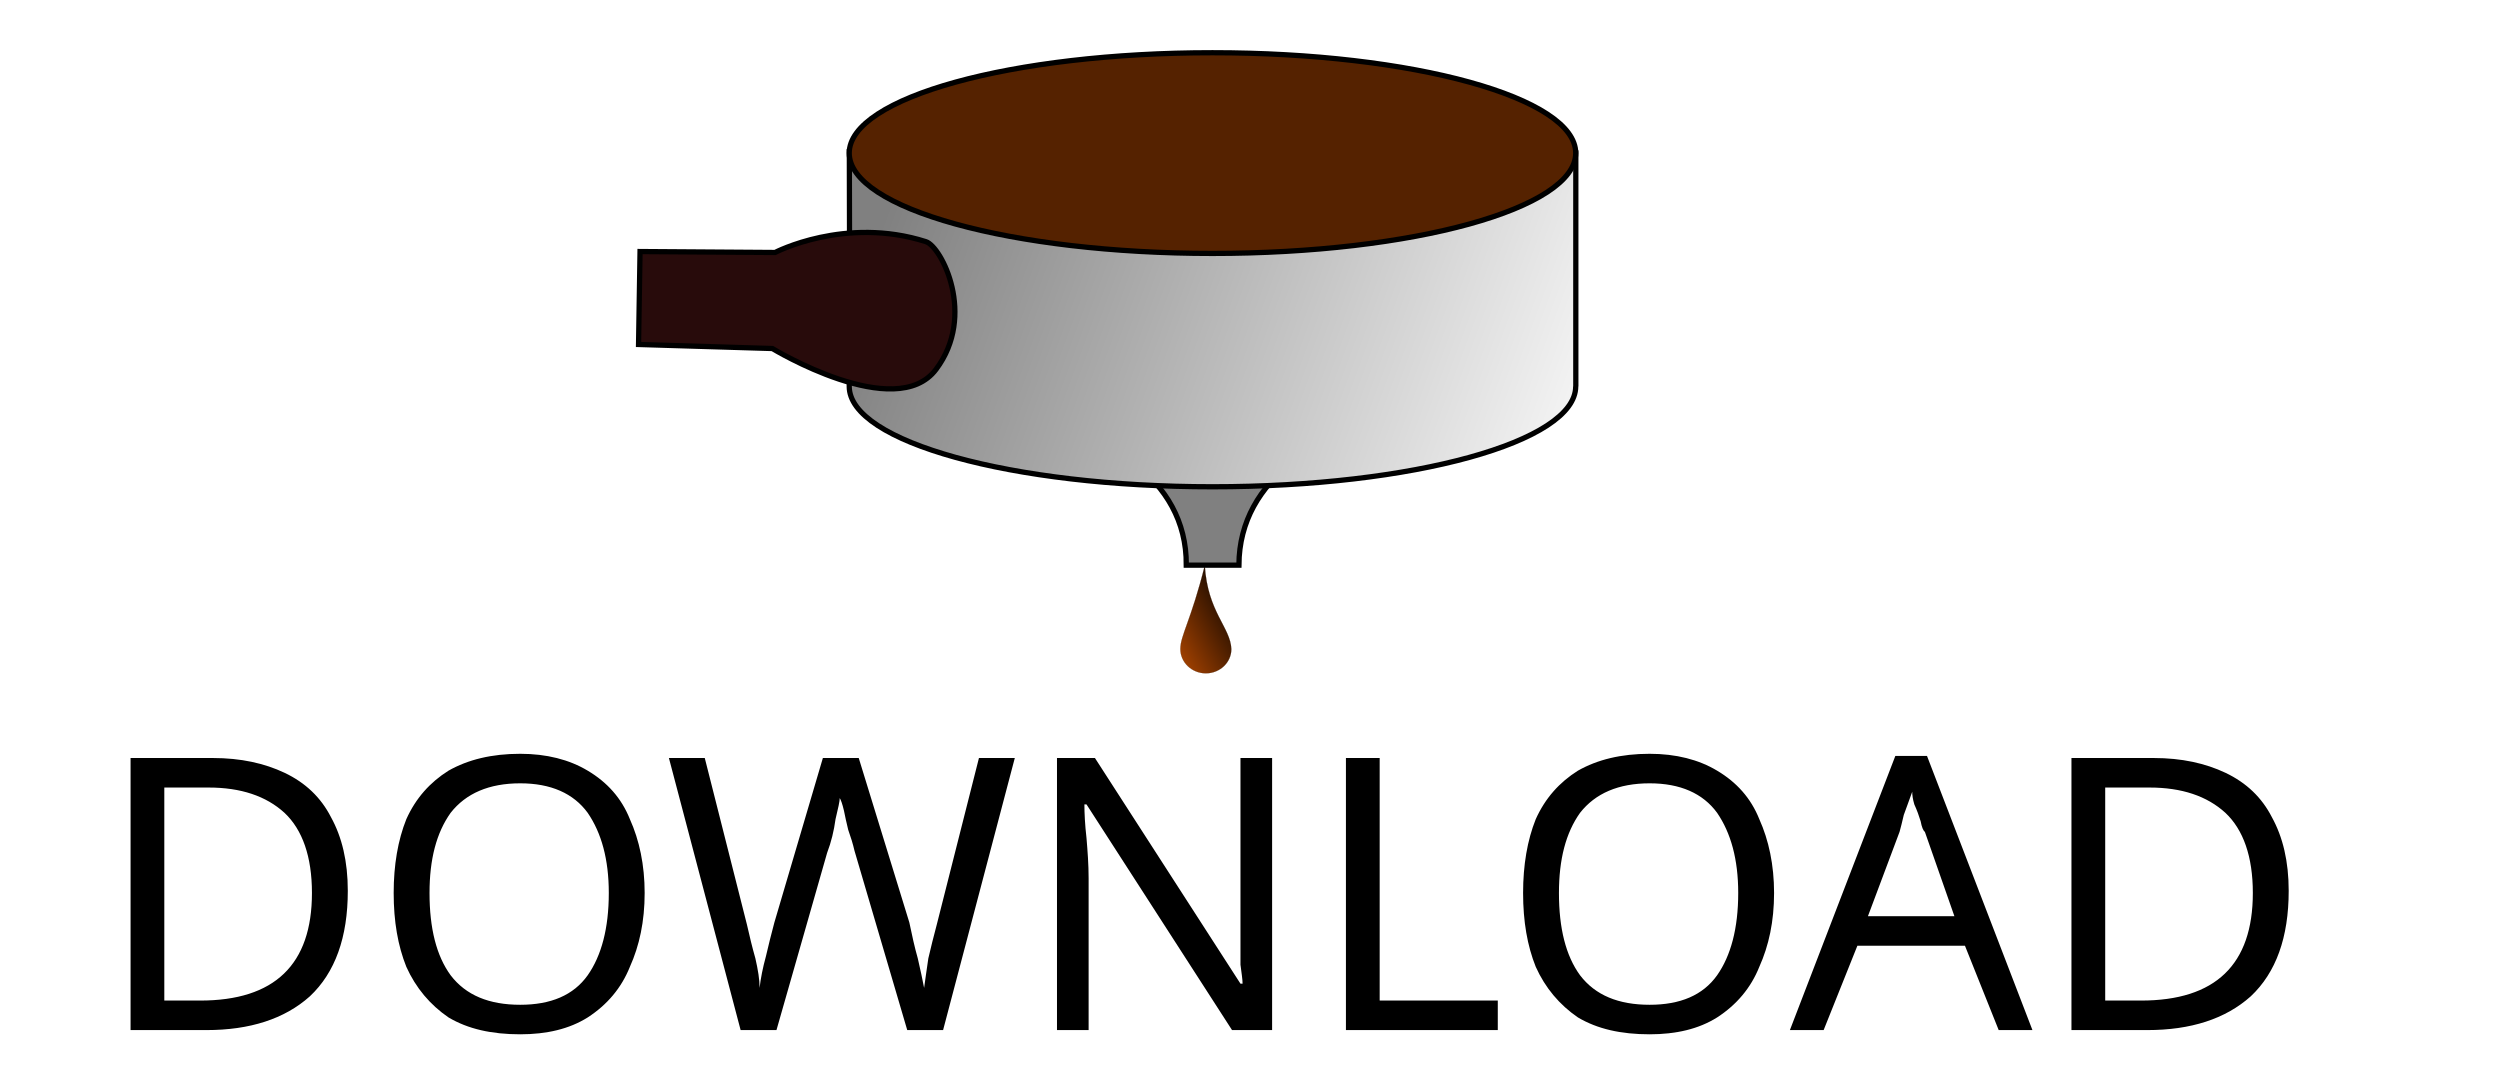
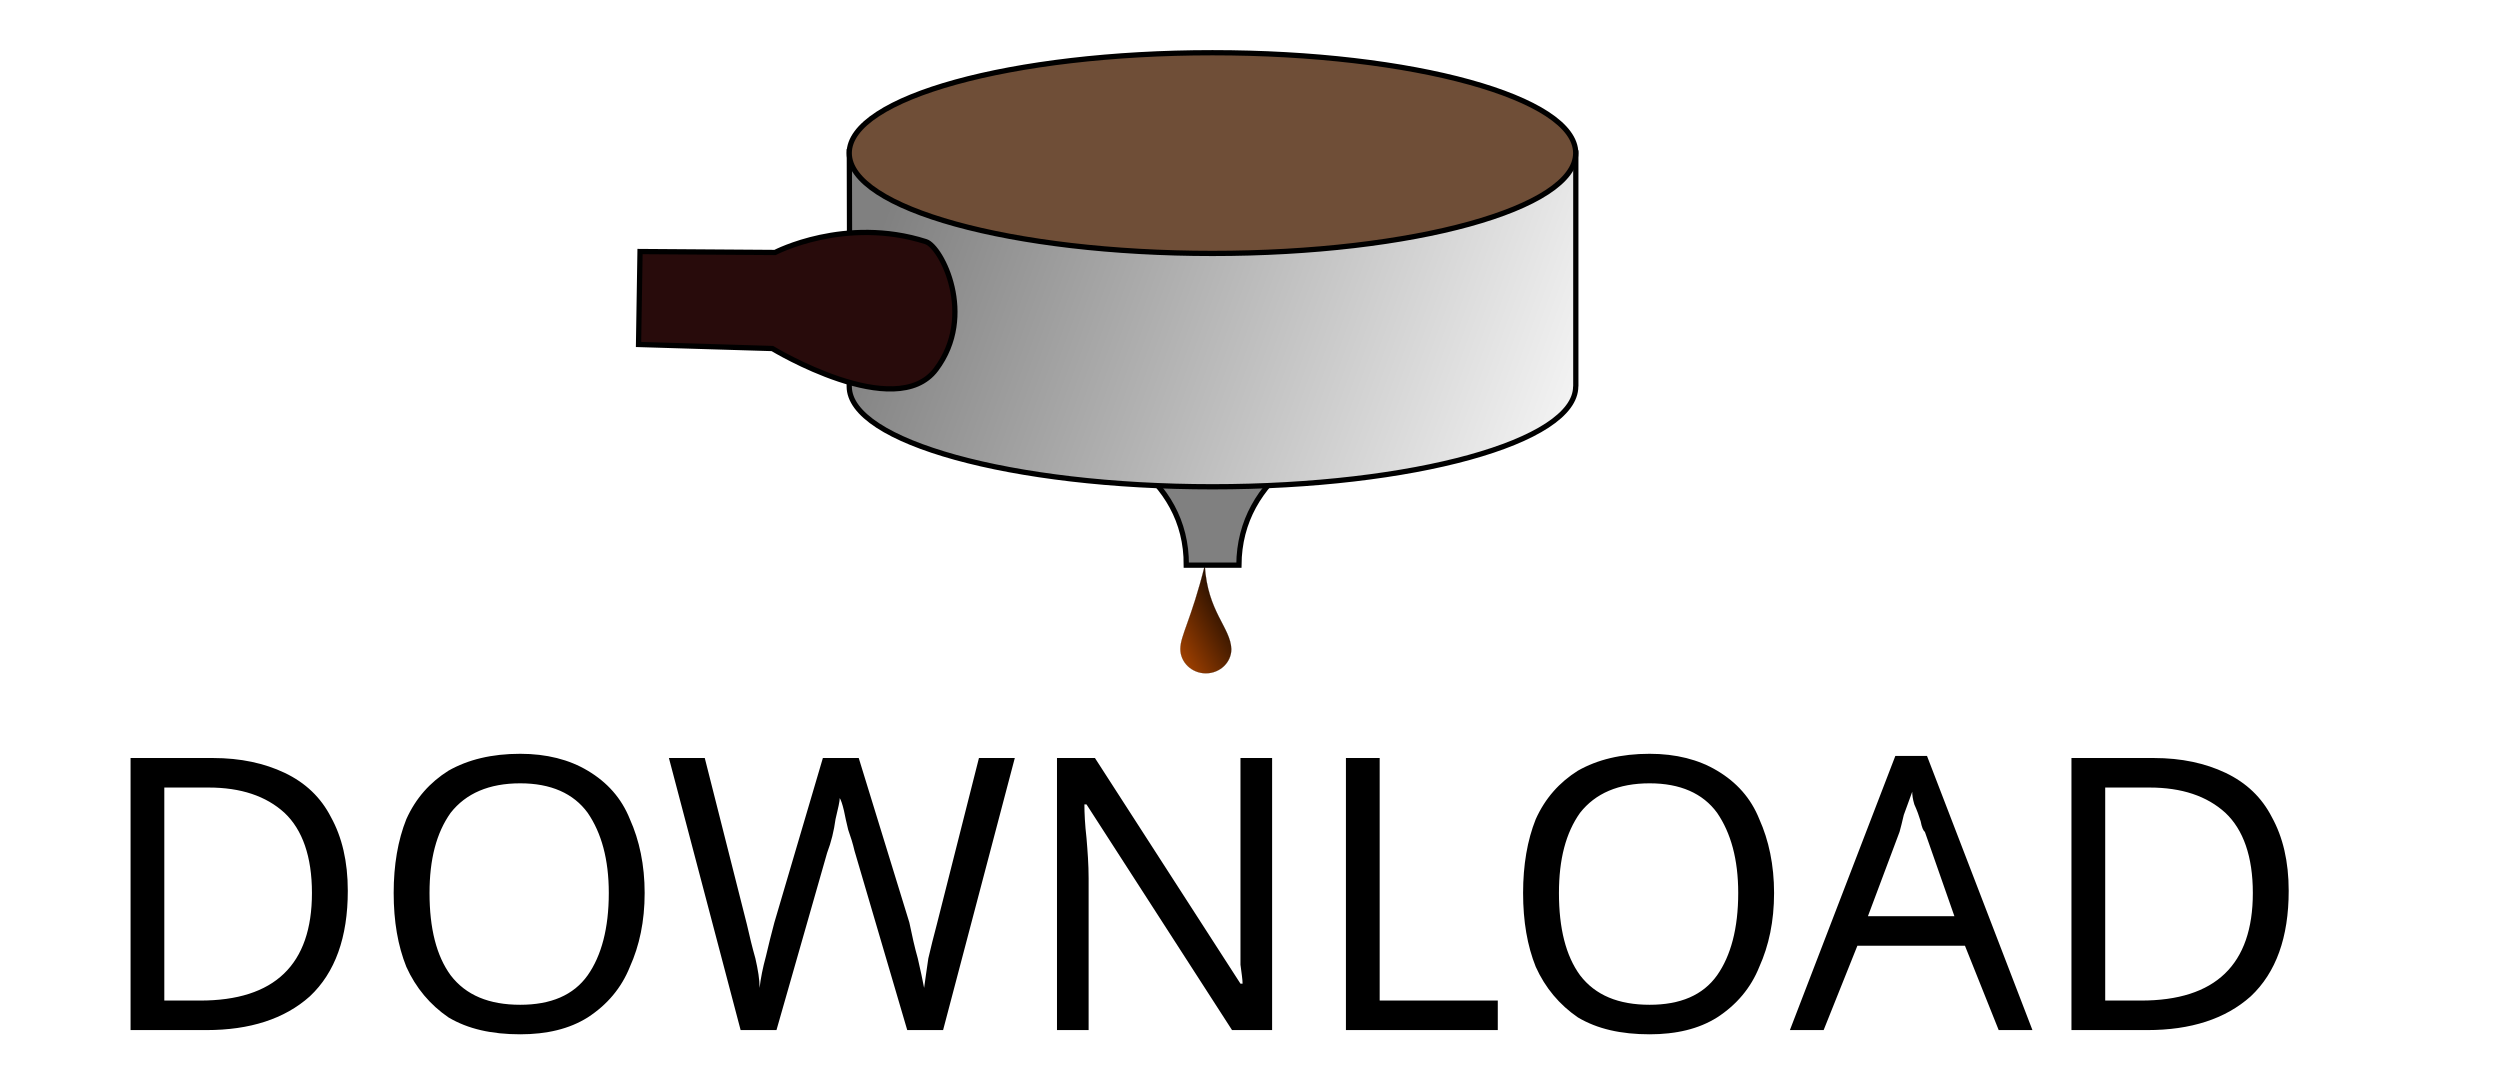
<svg xmlns="http://www.w3.org/2000/svg" xmlns:xlink="http://www.w3.org/1999/xlink" width="70" height="30" viewBox="0 0 18.521 7.937" version="1.1" id="svg8">
  <defs id="defs2">
    <linearGradient id="linearGradient5413">
      <stop id="stop5409" offset="0" style="stop-color:#d45500;stop-opacity:1" />
      <stop id="stop5411" offset="1" style="stop-color:#2b1100;stop-opacity:1" />
    </linearGradient>
    <linearGradient id="linearGradient5390">
      <stop style="stop-color:#808080;stop-opacity:1;" offset="0" id="stop5386" />
      <stop style="stop-color:#808080;stop-opacity:0;" offset="1" id="stop5388" />
    </linearGradient>
    <linearGradient id="linearGradient5175-6-2">
      <stop style="stop-color:#808080;stop-opacity:1;" offset="0" id="stop5171" />
      <stop style="stop-color:#fefefe;stop-opacity:1" offset="1" id="stop5173" />
    </linearGradient>
    <linearGradient xlink:href="#linearGradient5175-6-2" id="linearGradient5177" x1="77.905" y1="126.589" x2="114.772" y2="140.176" gradientUnits="userSpaceOnUse" gradientTransform="matrix(0.1468846,0,0,0.1468846,66.15006,136.0131)" />
    <linearGradient xlink:href="#linearGradient5390" id="linearGradient5392" x1="108.965" y1="147.212" x2="109.211" y2="147.467" gradientUnits="userSpaceOnUse" gradientTransform="matrix(0.1468846,0,0,0.1468846,66.15006,136.0131)" />
    <linearGradient xlink:href="#linearGradient5413" id="linearGradient5407" x1="93.771" y1="142.893" x2="97.836" y2="140.647" gradientUnits="userSpaceOnUse" gradientTransform="matrix(0.1468846,0,0,0.1468846,66.07604,136.1736)" />
  </defs>
  <g id="layer1" transform="translate(-74.19288,-154.4276)">
    <g id="g4958" transform="translate(-5.000003)">
      <g transform="matrix(0.9992667,0,0,0.9992667,7.928229,2.298835)" id="g7711">
        <path style="opacity:1;fill:url(#linearGradient5407);fill-opacity:1;fill-rule:evenodd;stroke:#2b1100;stroke-width:0.001" d="m 80.446,157.052 c 0,0.1 -0.085,0.18 -0.189,0.18 -0.104,0 -0.189,-0.081 -0.189,-0.18 0,-0.1 0.08,-0.215 0.181,-0.619 0.021,0.345 0.19,0.457 0.197,0.619 z" id="path3462" />
        <path style="fill:url(#linearGradient5392);fill-opacity:1;stroke:#000000;stroke-width:0.039px;stroke-linecap:butt;stroke-linejoin:miter;stroke-opacity:1" d="m 77.615,155.131 c 0,0 2.504,-0.017 2.497,1.299 h 0.39 c 0.007,-1.317 2.497,-1.325 2.497,-1.325" id="path5155" />
        <path style="opacity:1;fill:url(#linearGradient5177);fill-opacity:1;stroke:#000000;stroke-width:0.039;stroke-opacity:1" d="m 82.999,155.105 c 10e-7,0.411 -1.206,0.744 -2.693,0.744 -1.488,0 -2.693,-0.333 -2.693,-0.744 2e-6,-0.411 0.006,-5.9e-4 7.79e-4,-1.741 l 5.386,0.01 c 0,1.731 -2e-6,1.32 0,1.731" id="path5125-6" />
-         <path style="fill:#552200;fill-opacity:1;stroke:#000000;stroke-width:0.039;stroke-opacity:1" d="m 82.999,153.375 c 10e-7,0.411 -1.206,0.744 -2.693,0.744 -1.488,0 -2.693,-0.333 -2.693,-0.744 2e-6,-0.411 1.206,-0.744 2.693,-0.744 1.488,0 2.693,0.333 2.693,0.744 z" id="path5125" />
+         <path style="fill:#6f4e37;fill-opacity:1;stroke:#000000;stroke-width:0.039;stroke-opacity:1" d="m 82.999,153.375 c 10e-7,0.411 -1.206,0.744 -2.693,0.744 -1.488,0 -2.693,-0.333 -2.693,-0.744 2e-6,-0.411 1.206,-0.744 2.693,-0.744 1.488,0 2.693,0.333 2.693,0.744 z" id="path5125" />
        <path style="opacity:1;fill:#280b0b;fill-opacity:1;stroke:#000000;stroke-width:0.039;stroke-opacity:1" d="m 76.062,154.105 1.001,0.007 c 0,0 0.52,-0.272 1.119,-0.08 0.115,0.037 0.375,0.546 0.075,0.946 -0.299,0.401 -1.214,-0.154 -1.214,-0.154 l -0.992,-0.03 z" id="rect6889" />
      </g>
      <text xml:space="preserve" style="font-size:2.822px;font-family:sans-serif;stroke-width:0.265" x="79.878" y="162.061" id="text4898">
        <tspan id="tspan4896" x="79.878" y="162.061" style="font-size:2.822px;stroke-width:0.265">DOWNLOAD</tspan>
      </text>
    </g>
  </g>
</svg>
